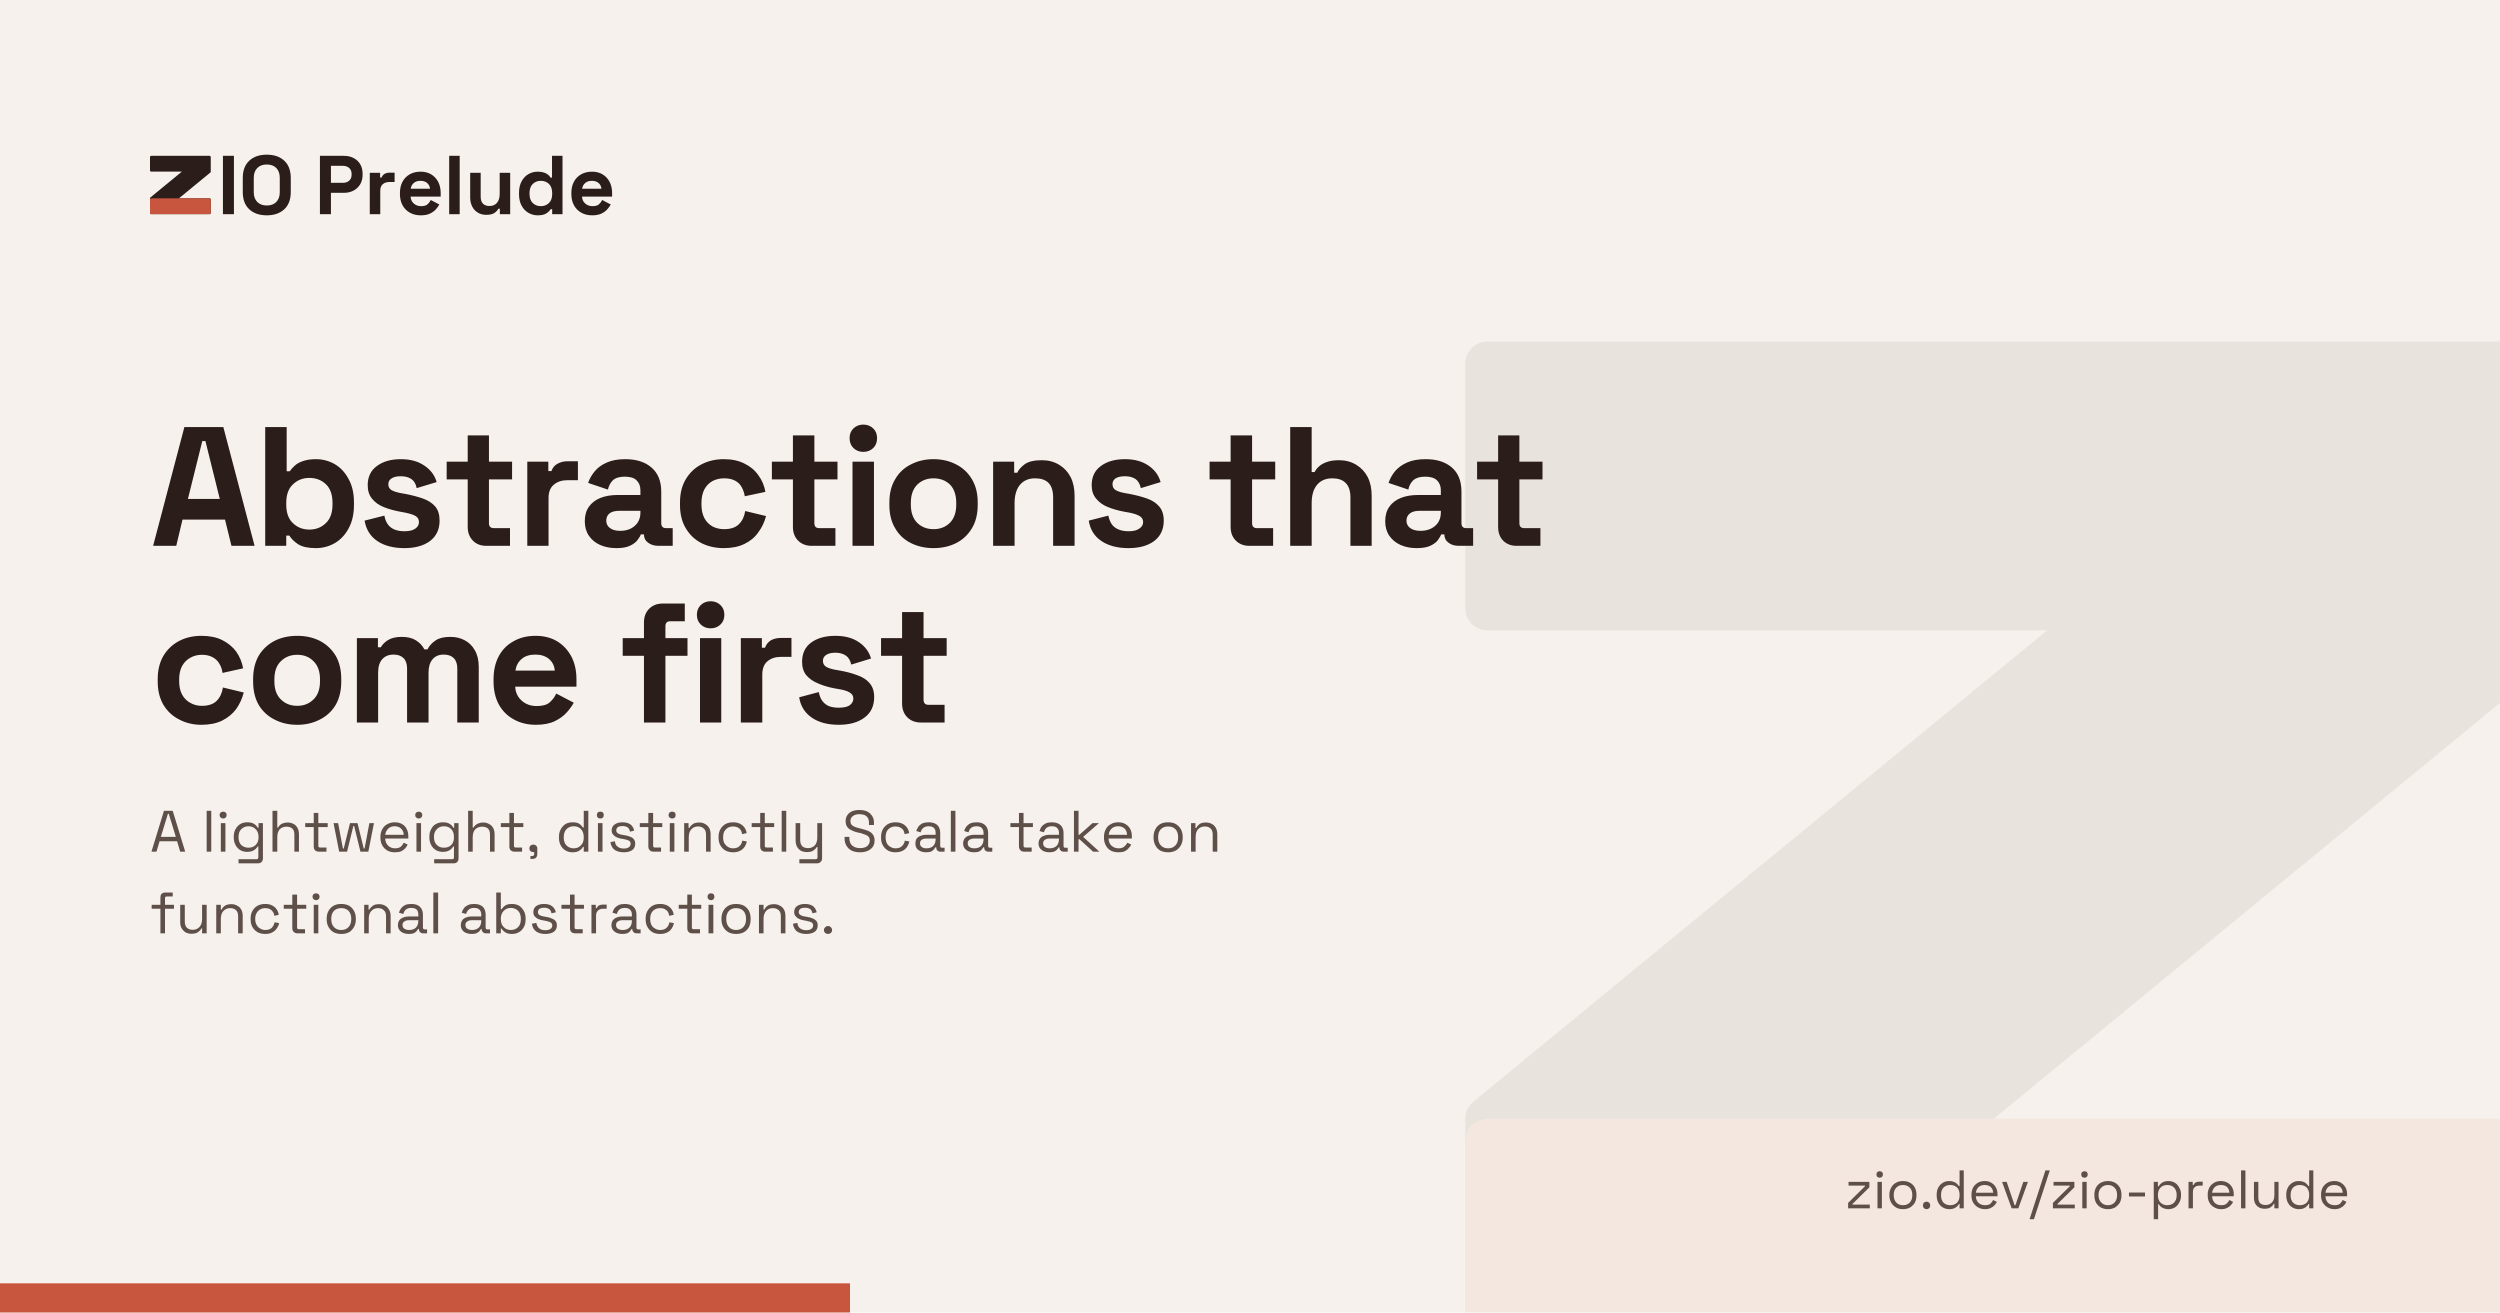
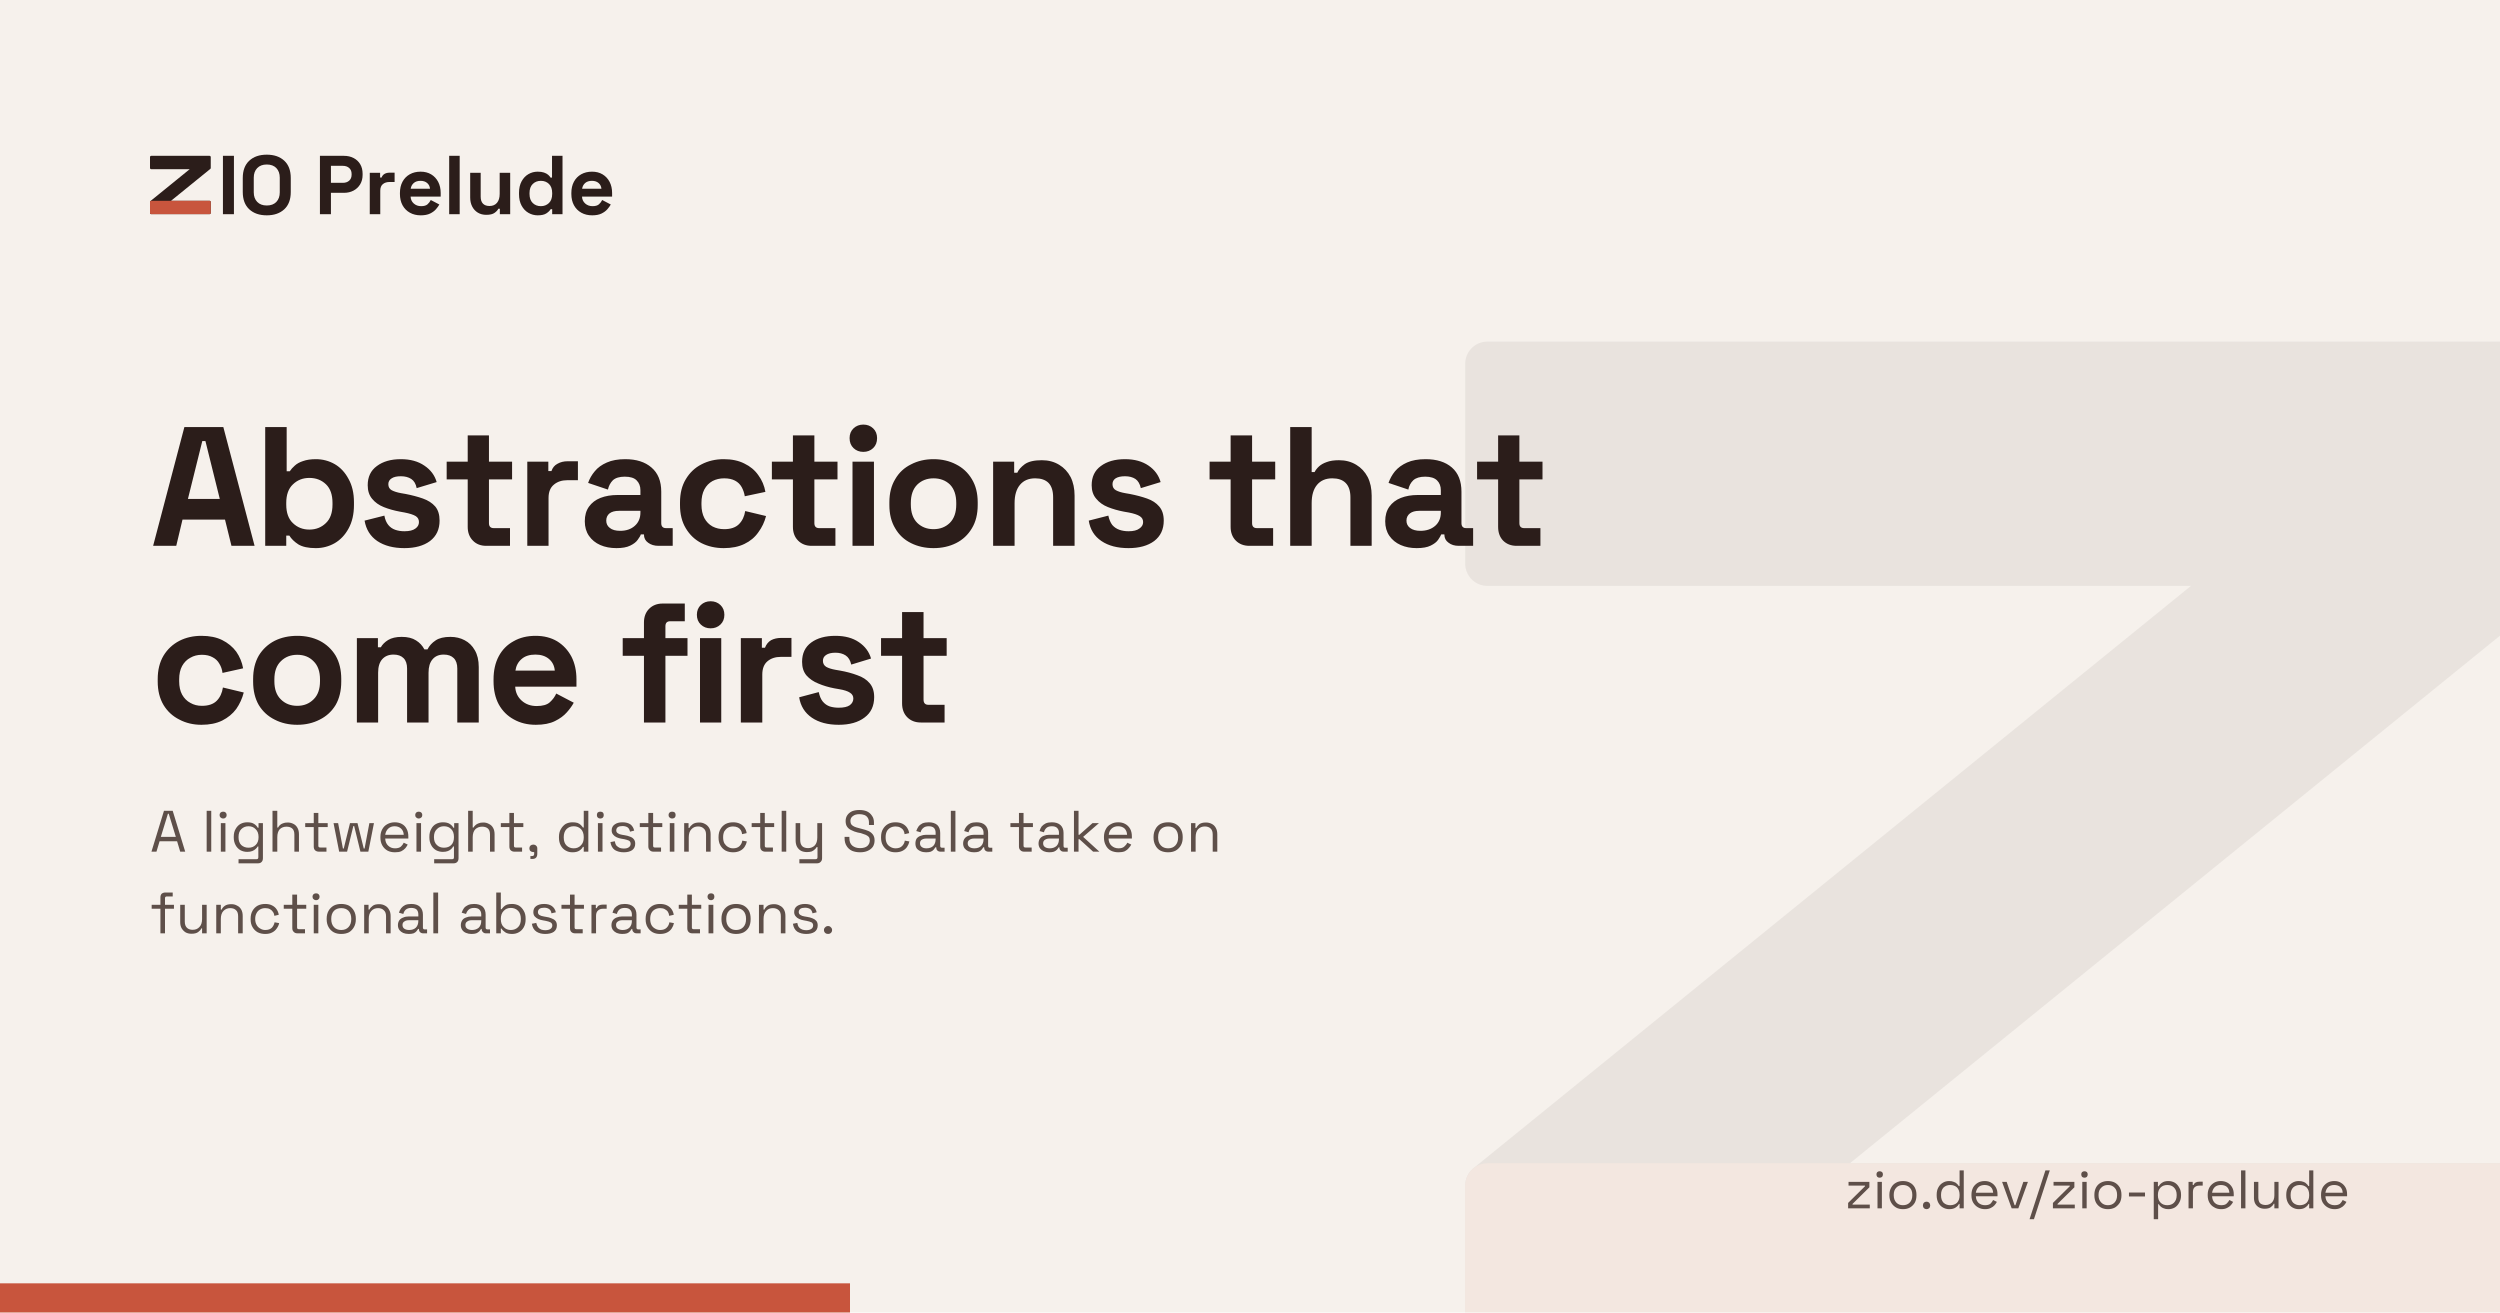
<svg xmlns="http://www.w3.org/2000/svg" viewBox="0 0 1200 630" width="1200" height="630" role="img" aria-label="ZIO Prelude: Abstractions that come first">
  <defs>
    <clipPath id="c">
      <rect width="1200" height="630" />
    </clipPath>
  </defs>
  <rect width="1200" height="630" fill="#F6F1EC" />
  <g clip-path="url(#c)">
    <g opacity="0.07" transform="translate(650 100) scale(5.33)">
-       <polygon points="12,14 108,14 108,38 52,84 108,84 108,106 12,106 12,82 68,36 12,36" fill="#2B1D1A" stroke="#2B1D1A" stroke-width="4" stroke-linejoin="round" />
-       <rect x="12" y="84" width="96" height="22" fill="#C8553D" stroke="#C8553D" stroke-width="4" stroke-linejoin="round" />
+       <polygon points="12,14 108,14 108,32 39,88 108,88 108,106 12,106 12,88 81,32 12,32" fill="#2B1D1A" stroke="#2B1D1A" stroke-width="4" stroke-linejoin="round" />
+       <rect x="12" y="88" width="96" height="18" fill="#C8553D" stroke="#C8553D" stroke-width="4" stroke-linejoin="round" />
    </g>
  </g>
  <g transform="translate(72 102.8) scale(0.04)">
    <g transform="translate(-72.92 -787.5) scale(7.29)">
-       <polygon points="12,14 108,14 108,38 52,84 108,84 108,106 12,106 12,82 68,36 12,36" fill="#2B1D1A" stroke="#2B1D1A" stroke-width="4" stroke-linejoin="round" />
-       <rect x="12" y="84" width="96" height="22" fill="#C8553D" stroke="#C8553D" stroke-width="4" stroke-linejoin="round" />
+       <polygon points="12,14 108,14 108,32 39,88 108,88 108,106 12,106 12,88 81,32 12,32" fill="#2B1D1A" stroke="#2B1D1A" stroke-width="4" stroke-linejoin="round" />
+       <rect x="12" y="88" width="96" height="18" fill="#C8553D" stroke="#C8553D" stroke-width="4" stroke-linejoin="round" />
    </g>
    <path fill="#2B1D1A" d="M875.2 0.0V-700.0H1007.2V0.0ZM1401.2 14.0Q1269.2 14.0 1191.2 -58.5Q1113.2 -131.0 1113.2 -266.0V-434.0Q1113.2 -569.0 1191.2 -641.5Q1269.2 -714.0 1401.2 -714.0Q1533.2 -714.0 1611.2 -641.5Q1689.2 -569.0 1689.2 -434.0V-266.0Q1689.2 -131.0 1611.2 -58.5Q1533.2 14.0 1401.2 14.0ZM1401.2 -104.0Q1475.2 -104.0 1516.2 -147.0Q1557.2 -190.0 1557.2 -262.0V-438.0Q1557.2 -510.0 1516.2 -553.0Q1475.2 -596.0 1401.2 -596.0Q1328.2 -596.0 1286.7 -553.0Q1245.2 -510.0 1245.2 -438.0V-262.0Q1245.2 -190.0 1286.7 -147.0Q1328.2 -104.0 1401.2 -104.0Z" />
    <path fill="#2B1D1A" d="M2039.2 0.0V-700.0H2327.2Q2393.2 -700.0 2443.7 -673.5Q2494.2 -647.0 2522.7 -599.0Q2551.2 -551.0 2551.2 -485.0V-471.0Q2551.2 -406.0 2521.7 -357.5Q2492.2 -309.0 2441.7 -282.5Q2391.2 -256.0 2327.2 -256.0H2171.2V0.0ZM2171.2 -376.0H2314.2Q2361.2 -376.0 2390.2 -402.0Q2419.2 -428.0 2419.2 -473.0V-483.0Q2419.2 -528.0 2390.2 -554.0Q2361.2 -580.0 2314.2 -580.0H2171.2ZM2637.2 0.0V-496.0H2761.2V-440.0H2779.2Q2790.2 -470.0 2815.7 -484.0Q2841.2 -498.0 2875.2 -498.0H2935.2V-386.0H2873.2Q2825.2 -386.0 2794.2 -360.5Q2763.2 -335.0 2763.2 -282.0V0.0ZM3249.2 14.0Q3175.2 14.0 3118.7 -17.5Q3062.2 -49.0 3030.7 -106.5Q2999.2 -164.0 2999.2 -242.0V-254.0Q2999.2 -332.0 3030.2 -389.5Q3061.2 -447.0 3117.2 -478.5Q3173.2 -510.0 3247.2 -510.0Q3320.2 -510.0 3374.2 -477.5Q3428.2 -445.0 3458.2 -387.5Q3488.2 -330.0 3488.2 -254.0V-211.0H3127.2Q3129.2 -160.0 3165.2 -128.0Q3201.2 -96.0 3253.2 -96.0Q3306.2 -96.0 3331.2 -119.0Q3356.2 -142.0 3369.2 -170.0L3472.2 -116.0Q3458.2 -90.0 3431.7 -59.5Q3405.2 -29.0 3361.2 -7.5Q3317.2 14.0 3249.2 14.0ZM3128.2 -305.0H3360.2Q3356.2 -348.0 3325.7 -374.0Q3295.2 -400.0 3246.2 -400.0Q3195.2 -400.0 3165.2 -374.0Q3135.2 -348.0 3128.2 -305.0ZM3590.2 0.0V-700.0H3716.2V0.0ZM4035.2 8.0Q3977.2 8.0 3933.7 -18.5Q3890.2 -45.0 3866.2 -92.0Q3842.2 -139.0 3842.2 -200.0V-496.0H3968.2V-210.0Q3968.2 -154.0 3995.7 -126.0Q4023.2 -98.0 4074.2 -98.0Q4132.2 -98.0 4164.2 -136.5Q4196.2 -175.0 4196.2 -244.0V-496.0H4322.2V0.0H4198.2V-65.0H4180.2Q4168.2 -40.0 4135.2 -16.0Q4102.2 8.0 4035.2 8.0ZM4652.2 14.0Q4593.2 14.0 4541.7 -15.5Q4490.2 -45.0 4459.2 -102.0Q4428.2 -159.0 4428.2 -240.0V-256.0Q4428.2 -337.0 4459.2 -394.0Q4490.2 -451.0 4541.2 -480.5Q4592.2 -510.0 4652.2 -510.0Q4697.2 -510.0 4727.7 -499.5Q4758.2 -489.0 4777.2 -473.0Q4796.2 -457.0 4806.2 -439.0H4824.2V-700.0H4950.2V0.0H4826.2V-60.0H4808.2Q4791.2 -32.0 4755.7 -9.0Q4720.2 14.0 4652.2 14.0ZM4690.2 -96.0Q4748.2 -96.0 4787.2 -133.5Q4826.2 -171.0 4826.2 -243.0V-253.0Q4826.2 -325.0 4787.7 -362.5Q4749.2 -400.0 4690.2 -400.0Q4632.2 -400.0 4593.2 -362.5Q4554.2 -325.0 4554.2 -253.0V-243.0Q4554.2 -171.0 4593.2 -133.5Q4632.2 -96.0 4690.2 -96.0ZM5306.2 14.0Q5232.2 14.0 5175.7 -17.5Q5119.2 -49.0 5087.7 -106.5Q5056.2 -164.0 5056.2 -242.0V-254.0Q5056.2 -332.0 5087.2 -389.5Q5118.2 -447.0 5174.2 -478.5Q5230.2 -510.0 5304.2 -510.0Q5377.2 -510.0 5431.2 -477.5Q5485.2 -445.0 5515.2 -387.5Q5545.2 -330.0 5545.2 -254.0V-211.0H5184.2Q5186.2 -160.0 5222.2 -128.0Q5258.2 -96.0 5310.2 -96.0Q5363.2 -96.0 5388.2 -119.0Q5413.2 -142.0 5426.2 -170.0L5529.2 -116.0Q5515.2 -90.0 5488.7 -59.5Q5462.2 -29.0 5418.2 -7.5Q5374.2 14.0 5306.2 14.0ZM5185.2 -305.0H5417.2Q5413.2 -348.0 5382.7 -374.0Q5352.2 -400.0 5303.2 -400.0Q5252.2 -400.0 5222.2 -374.0Q5192.2 -348.0 5185.2 -305.0Z" />
  </g>
  <path fill="#2B1D1A" transform="scale(.1)" d="M735 2620 885 2050H1072L1222 2620H1111L1080 2494H876L846 2620ZM902 2395H1055L986 2117H971ZM1516 2631Q1462 2631 1432 2613Q1403 2594 1389 2571H1374V2620H1273V2050H1376V2262H1391Q1400 2248 1415 2235Q1430 2221 1455 2213Q1480 2204 1516 2204Q1565 2204 1607 2228Q1648 2252 1673 2299Q1699 2345 1699 2411V2424Q1699 2490 1673 2537Q1648 2583 1607 2607Q1565 2631 1516 2631ZM1485 2542Q1532 2542 1564 2511Q1596 2481 1596 2422V2414Q1596 2355 1565 2325Q1533 2294 1485 2294Q1438 2294 1406 2325Q1374 2355 1374 2414V2422Q1374 2481 1406 2511Q1438 2542 1485 2542ZM1941 2631Q1862 2631 1811 2597Q1761 2563 1750 2499L1845 2475Q1850 2503 1864 2520Q1877 2536 1897 2543Q1917 2550 1941 2550Q1977 2550 1994 2537Q2011 2525 2011 2506Q2011 2487 1995 2477Q1978 2467 1942 2460L1920 2456Q1877 2448 1842 2434Q1807 2420 1786 2394Q1765 2369 1765 2329Q1765 2269 1809 2237Q1853 2204 1924 2204Q1992 2204 2037 2235Q2082 2265 2096 2314L2000 2343Q1994 2312 1974 2299Q1954 2286 1924 2286Q1895 2286 1880 2296Q1864 2306 1864 2324Q1864 2344 1880 2353Q1897 2362 1924 2367L1947 2371Q1993 2380 2030 2393Q2067 2406 2089 2431Q2110 2456 2110 2499Q2110 2562 2064 2597Q2018 2631 1941 2631ZM2334 2620Q2294 2620 2270 2595Q2245 2570 2245 2529V2301H2144V2216H2245V2090H2347V2216H2458V2301H2347V2511Q2347 2535 2370 2535H2448V2620ZM2531 2620V2216H2632V2261H2647Q2655 2237 2676 2226Q2697 2214 2725 2214H2774V2305H2723Q2684 2305 2659 2326Q2633 2347 2633 2390V2620ZM2959 2631Q2915 2631 2881 2616Q2847 2601 2827 2572Q2807 2543 2807 2502Q2807 2460 2827 2432Q2847 2404 2882 2390Q2918 2376 2964 2376H3074V2353Q3074 2324 3056 2306Q3039 2288 2999 2288Q2961 2288 2942 2305Q2924 2323 2918 2350L2823 2318Q2833 2288 2855 2262Q2876 2236 2913 2220Q2949 2204 3001 2204Q3081 2204 3127 2244Q3174 2284 3174 2360V2511Q3174 2535 3197 2535H3229V2620H3161Q3131 2620 3111 2605Q3091 2591 3091 2566V2565H3076Q3073 2575 3061 2591Q3050 2607 3025 2619Q3001 2631 2959 2631ZM2977 2548Q3020 2548 3047 2524Q3074 2500 3074 2460V2452H2971Q2942 2452 2926 2464Q2910 2477 2910 2499Q2910 2521 2927 2534Q2944 2548 2977 2548ZM3474 2631Q3415 2631 3367 2607Q3320 2583 3292 2536Q3264 2490 3264 2424V2412Q3264 2346 3292 2300Q3320 2253 3367 2229Q3415 2204 3474 2204Q3532 2204 3573 2225Q3615 2245 3640 2281Q3666 2316 3674 2361L3575 2382Q3571 2358 3560 2338Q3549 2318 3528 2307Q3507 2296 3476 2296Q3445 2296 3420 2309Q3395 2323 3381 2349Q3367 2376 3367 2414V2422Q3367 2460 3381 2487Q3395 2513 3420 2527Q3445 2540 3476 2540Q3523 2540 3547 2516Q3571 2492 3577 2453L3677 2477Q3666 2520 3640 2555Q3615 2591 3573 2611Q3532 2631 3474 2631ZM3896 2620Q3856 2620 3831 2595Q3806 2570 3806 2529V2301H3705V2216H3806V2090H3909V2216H4020V2301H3909V2511Q3909 2535 3932 2535H4010V2620ZM4092 2620V2216H4195V2620ZM4144 2169Q4116 2169 4097 2151Q4078 2133 4078 2103Q4078 2074 4097 2056Q4116 2038 4144 2038Q4172 2038 4191 2056Q4210 2074 4210 2103Q4210 2133 4191 2151Q4172 2169 4144 2169ZM4481 2631Q4421 2631 4373 2607Q4324 2583 4297 2536Q4269 2490 4269 2424V2411Q4269 2346 4297 2300Q4324 2253 4373 2229Q4421 2204 4481 2204Q4541 2204 4589 2229Q4637 2253 4665 2300Q4693 2346 4693 2411V2424Q4693 2490 4665 2536Q4637 2583 4589 2607Q4541 2631 4481 2631ZM4481 2540Q4528 2540 4559 2510Q4590 2479 4590 2422V2414Q4590 2357 4560 2326Q4529 2296 4481 2296Q4434 2296 4403 2326Q4372 2357 4372 2414V2422Q4372 2479 4403 2510Q4434 2540 4481 2540ZM4767 2620V2216H4868V2269H4883Q4892 2248 4919 2228Q4946 2209 5001 2209Q5048 2209 5084 2231Q5119 2252 5139 2290Q5158 2328 5158 2379V2620H5055V2387Q5055 2341 5033 2318Q5011 2296 4969 2296Q4922 2296 4896 2327Q4870 2358 4870 2415V2620ZM5417 2631Q5337 2631 5287 2597Q5236 2563 5226 2499L5320 2475Q5326 2503 5339 2520Q5353 2536 5373 2543Q5393 2550 5417 2550Q5452 2550 5469 2537Q5487 2525 5487 2506Q5487 2487 5470 2477Q5454 2467 5418 2460L5395 2456Q5353 2448 5318 2434Q5283 2420 5262 2394Q5240 2369 5240 2329Q5240 2269 5284 2237Q5328 2204 5400 2204Q5468 2204 5513 2235Q5557 2265 5571 2314L5476 2343Q5469 2312 5450 2299Q5430 2286 5400 2286Q5371 2286 5355 2296Q5340 2306 5340 2324Q5340 2344 5356 2353Q5372 2362 5400 2367L5423 2371Q5469 2380 5506 2393Q5543 2406 5564 2431Q5586 2456 5586 2499Q5586 2562 5540 2597Q5494 2631 5417 2631ZM5997 2620Q5957 2620 5932 2595Q5907 2570 5907 2529V2301H5806V2216H5907V2090H6010V2216H6121V2301H6010V2511Q6010 2535 6033 2535H6111V2620ZM6193 2620V2050H6296V2266H6310Q6317 2252 6331 2239Q6345 2226 6368 2218Q6391 2209 6427 2209Q6474 2209 6510 2231Q6545 2252 6565 2290Q6584 2328 6584 2379V2620H6482V2387Q6482 2341 6459 2318Q6437 2296 6395 2296Q6348 2296 6322 2327Q6296 2358 6296 2415V2620ZM6800 2631Q6757 2631 6723 2616Q6689 2601 6669 2572Q6649 2543 6649 2502Q6649 2460 6669 2432Q6689 2404 6724 2390Q6760 2376 6805 2376H6916V2353Q6916 2324 6898 2306Q6880 2288 6841 2288Q6803 2288 6784 2305Q6765 2323 6760 2350L6665 2318Q6675 2288 6696 2262Q6718 2236 6754 2220Q6790 2204 6843 2204Q6923 2204 6969 2244Q7015 2284 7015 2360V2511Q7015 2535 7038 2535H7071V2620H7002Q6972 2620 6953 2605Q6933 2591 6933 2566V2565H6918Q6914 2575 6903 2591Q6892 2607 6867 2619Q6843 2631 6800 2631ZM6818 2548Q6861 2548 6889 2524Q6916 2500 6916 2460V2452H6812Q6784 2452 6768 2464Q6751 2477 6751 2499Q6751 2521 6768 2534Q6786 2548 6818 2548ZM7280 2620Q7240 2620 7215 2595Q7191 2570 7191 2529V2301H7090V2216H7191V2090H7293V2216H7404V2301H7293V2511Q7293 2535 7316 2535H7394V2620Z" />
  <path fill="#2B1D1A" transform="scale(.1)" d="M967 3479Q908 3479 861 3454Q813 3430 785 3384Q757 3337 757 3271V3260Q757 3194 785 3147Q813 3101 861 3076Q908 3052 967 3052Q1025 3052 1066 3072Q1108 3093 1134 3128Q1159 3164 1167 3208L1068 3230Q1065 3205 1053 3186Q1042 3166 1021 3155Q1000 3143 969 3143Q938 3143 914 3157Q889 3170 874 3197Q860 3223 860 3261V3270Q860 3308 874 3334Q889 3361 914 3374Q938 3388 969 3388Q1016 3388 1040 3364Q1064 3340 1070 3300L1170 3324Q1159 3367 1134 3403Q1108 3438 1066 3459Q1025 3479 967 3479ZM1427 3479Q1366 3479 1318 3454Q1270 3430 1242 3384Q1215 3337 1215 3272V3259Q1215 3194 1242 3147Q1270 3101 1318 3076Q1366 3052 1427 3052Q1487 3052 1535 3076Q1583 3101 1611 3147Q1638 3194 1638 3259V3272Q1638 3337 1611 3384Q1583 3430 1535 3454Q1487 3479 1427 3479ZM1427 3388Q1474 3388 1505 3357Q1536 3327 1536 3270V3261Q1536 3204 1505 3174Q1475 3143 1427 3143Q1379 3143 1348 3174Q1317 3204 1317 3261V3270Q1317 3327 1348 3357Q1379 3388 1427 3388ZM1713 3468V3063H1814V3107H1828Q1839 3087 1863 3072Q1888 3057 1928 3057Q1971 3057 1997 3074Q2023 3090 2037 3117H2052Q2065 3091 2091 3074Q2116 3057 2162 3057Q2200 3057 2230 3073Q2261 3089 2279 3121Q2298 3153 2298 3202V3468H2195V3209Q2195 3176 2178 3159Q2161 3142 2130 3142Q2095 3142 2076 3165Q2057 3187 2057 3229V3468H1954V3209Q1954 3176 1937 3159Q1920 3142 1889 3142Q1854 3142 1834 3165Q1815 3187 1815 3229V3468ZM2572 3479Q2512 3479 2466 3453Q2420 3428 2394 3381Q2369 3334 2369 3270V3261Q2369 3197 2394 3150Q2419 3103 2465 3078Q2510 3052 2571 3052Q2630 3052 2674 3078Q2718 3105 2743 3152Q2767 3199 2767 3261V3296H2473Q2475 3337 2504 3363Q2533 3389 2576 3389Q2619 3389 2639 3371Q2660 3352 2670 3329L2754 3373Q2743 3394 2721 3419Q2699 3444 2664 3461Q2628 3479 2572 3479ZM2474 3219H2663Q2660 3184 2635 3163Q2610 3142 2570 3142Q2528 3142 2504 3163Q2479 3184 2474 3219ZM3091 3468V3148H2989V3063H3091V2988Q3091 2947 3116 2922Q3141 2897 3181 2897H3287V2982H3217Q3194 2982 3194 3006V3063H3300V3148H3194V3468ZM3360 3468V3063H3462V3468ZM3411 3016Q3383 3016 3364 2998Q3345 2980 3345 2951Q3345 2922 3364 2904Q3383 2886 3411 2886Q3439 2886 3458 2904Q3477 2922 3477 2951Q3477 2980 3458 2998Q3439 3016 3411 3016ZM3556 3468V3063H3657V3109H3672Q3681 3085 3701 3073Q3722 3062 3750 3062H3799V3153H3748Q3709 3153 3684 3174Q3659 3195 3659 3238V3468ZM4026 3479Q3947 3479 3897 3445Q3846 3410 3836 3347L3930 3322Q3936 3351 3949 3367Q3963 3384 3983 3391Q4003 3397 4026 3397Q4062 3397 4079 3385Q4096 3372 4096 3353Q4096 3335 4080 3325Q4064 3314 4028 3308L4005 3304Q3963 3296 3928 3281Q3893 3267 3871 3242Q3850 3217 3850 3177Q3850 3116 3894 3084Q3938 3052 4010 3052Q4078 3052 4122 3082Q4167 3112 4181 3161L4086 3190Q4079 3159 4059 3146Q4039 3133 4010 3133Q3981 3133 3965 3144Q3950 3154 3950 3172Q3950 3191 3966 3201Q3982 3210 4010 3215L4033 3219Q4078 3227 4115 3241Q4153 3254 4174 3279Q4196 3304 4196 3346Q4196 3410 4150 3444Q4104 3479 4026 3479ZM4420 3468Q4380 3468 4355 3443Q4330 3418 4330 3376V3148H4229V3063H4330V2938H4433V3063H4544V3148H4433V3358Q4433 3383 4456 3383H4534V3468Z" />
  <path fill="#5E4F49" transform="scale(.1)" d="M727 4088 787 3892H829L889 4088H865L850 4038H766L751 4088ZM772 4017H844L810 3906H806ZM992 4088V3892H1014V4088ZM1060 4088V3951H1082V4088ZM1071 3929Q1064 3929 1059 3924Q1054 3920 1054 3912Q1054 3905 1059 3900Q1064 3896 1071 3896Q1079 3896 1083 3900Q1088 3905 1088 3912Q1088 3920 1083 3924Q1079 3929 1071 3929ZM1122 4020V4016Q1122 3994 1131 3979Q1140 3963 1154 3955Q1169 3947 1187 3947Q1208 3947 1220 3955Q1232 3963 1237 3973H1241V3951H1262V4119Q1262 4131 1256 4137Q1250 4144 1238 4144H1145V4124H1232Q1240 4124 1240 4115V4063H1237Q1233 4070 1227 4075Q1221 4081 1211 4085Q1201 4089 1187 4089Q1169 4089 1154 4081Q1139 4072 1131 4057Q1122 4041 1122 4020ZM1193 4069Q1214 4069 1227 4056Q1241 4043 1241 4019V4017Q1241 3993 1227 3980Q1214 3966 1193 3966Q1172 3966 1158 3980Q1145 3993 1145 4017V4019Q1145 4043 1158 4056Q1172 4069 1193 4069ZM1308 4088V3892H1331V3972H1335Q1338 3966 1343 3961Q1349 3955 1358 3952Q1367 3948 1381 3948Q1396 3948 1409 3955Q1421 3961 1428 3974Q1435 3986 1435 4005V4088H1413V4006Q1413 3986 1403 3977Q1393 3968 1375 3968Q1356 3968 1343 3980Q1331 3993 1331 4019V4088ZM1531 4088Q1519 4088 1512 4081Q1506 4075 1506 4063V3970H1465V3951H1506V3902H1528V3951H1573V3970H1528V4060Q1528 4068 1537 4068H1567V4088ZM1628 4088 1601 3951H1623L1646 4073H1650L1680 3951H1716L1746 4073H1750L1773 3951H1795L1768 4088H1730L1700 3965H1696L1666 4088ZM1896 4091Q1875 4091 1860 4083Q1844 4074 1835 4058Q1826 4042 1826 4021V4017Q1826 3996 1835 3980Q1844 3964 1859 3956Q1875 3947 1895 3947Q1914 3947 1929 3955Q1944 3963 1952 3979Q1960 3994 1960 4015V4025H1849Q1850 4047 1863 4059Q1876 4072 1896 4072Q1914 4072 1924 4064Q1933 4056 1938 4045L1957 4054Q1953 4062 1946 4071Q1938 4080 1926 4086Q1915 4091 1896 4091ZM1849 4007H1938Q1937 3988 1925 3977Q1913 3966 1894 3966Q1876 3966 1864 3977Q1852 3988 1849 4007ZM1999 4088V3951H2021V4088ZM2010 3929Q2003 3929 1998 3924Q1993 3920 1993 3912Q1993 3905 1998 3900Q2003 3896 2010 3896Q2017 3896 2022 3900Q2027 3905 2027 3912Q2027 3920 2022 3924Q2017 3929 2010 3929ZM2061 4020V4016Q2061 3994 2070 3979Q2078 3963 2093 3955Q2108 3947 2126 3947Q2147 3947 2159 3955Q2171 3963 2176 3973H2180V3951H2201V4119Q2201 4131 2195 4137Q2189 4144 2177 4144H2084V4124H2171Q2179 4124 2179 4115V4063H2175Q2172 4070 2166 4075Q2160 4081 2150 4085Q2140 4089 2126 4089Q2108 4089 2093 4081Q2078 4072 2070 4057Q2061 4041 2061 4020ZM2131 4069Q2153 4069 2166 4056Q2179 4043 2179 4019V4017Q2179 3993 2166 3980Q2153 3966 2131 3966Q2110 3966 2097 3980Q2083 3993 2083 4017V4019Q2083 4043 2097 4056Q2110 4069 2131 4069ZM2247 4088V3892H2269V3972H2273Q2276 3966 2282 3961Q2288 3955 2297 3952Q2306 3948 2320 3948Q2335 3948 2347 3955Q2360 3961 2367 3974Q2374 3986 2374 4005V4088H2352V4006Q2352 3986 2342 3977Q2332 3968 2314 3968Q2295 3968 2282 3980Q2269 3993 2269 4019V4088ZM2469 4088Q2458 4088 2451 4081Q2445 4075 2445 4063V3970H2404V3951H2445V3902H2467V3951H2512V3970H2467V4060Q2467 4068 2475 4068H2506V4088ZM2546 4123V4109H2554Q2564 4109 2564 4099V4090H2560Q2552 4090 2546 4085Q2541 4080 2541 4072Q2541 4064 2546 4059Q2552 4054 2560 4054Q2568 4054 2573 4059Q2579 4064 2579 4072V4098Q2579 4123 2555 4123ZM2748 4091Q2730 4091 2716 4083Q2701 4075 2692 4059Q2683 4043 2683 4021V4017Q2683 3995 2692 3980Q2701 3964 2715 3955Q2730 3947 2748 3947Q2762 3947 2772 3950Q2782 3954 2788 3960Q2794 3966 2798 3972H2802V3892H2824V4088H2802V4065H2798Q2793 4075 2781 4083Q2769 4091 2748 4091ZM2754 4072Q2775 4072 2788 4058Q2802 4045 2802 4020V4018Q2802 3994 2789 3980Q2775 3966 2754 3966Q2733 3966 2719 3980Q2706 3994 2706 4018V4020Q2706 4045 2719 4058Q2733 4072 2754 4072ZM2870 4088V3951H2892V4088ZM2881 3929Q2874 3929 2869 3924Q2865 3920 2865 3912Q2865 3905 2869 3900Q2874 3896 2881 3896Q2889 3896 2894 3900Q2898 3905 2898 3912Q2898 3920 2894 3924Q2889 3929 2881 3929ZM2994 4091Q2969 4091 2951 4080Q2934 4068 2930 4042L2951 4038Q2953 4051 2959 4059Q2966 4066 2975 4070Q2984 4073 2994 4073Q3010 4073 3018 4067Q3027 4061 3027 4050Q3027 4040 3019 4035Q3010 4031 2996 4028L2984 4026Q2971 4024 2960 4019Q2949 4014 2943 4006Q2936 3998 2936 3986Q2936 3967 2951 3957Q2965 3947 2988 3947Q3011 3947 3026 3957Q3040 3968 3044 3987L3024 3992Q3021 3977 3012 3971Q3002 3965 2988 3965Q2974 3965 2966 3970Q2958 3976 2958 3986Q2958 3995 2966 4000Q2973 4005 2986 4007L2998 4009Q3012 4011 3024 4016Q3036 4020 3042 4028Q3049 4036 3049 4050Q3049 4070 3034 4081Q3019 4091 2994 4091ZM3137 4088Q3125 4088 3119 4081Q3112 4075 3112 4063V3970H3071V3951H3112V3902H3135V3951H3179V3970H3135V4060Q3135 4068 3143 4068H3173V4088ZM3215 4088V3951H3237V4088ZM3226 3929Q3219 3929 3214 3924Q3209 3920 3209 3912Q3209 3905 3214 3900Q3219 3896 3226 3896Q3234 3896 3239 3900Q3243 3905 3243 3912Q3243 3920 3239 3924Q3234 3929 3226 3929ZM3284 4088V3951H3305V3974H3309Q3314 3964 3325 3956Q3336 3948 3357 3948Q3372 3948 3384 3955Q3396 3961 3404 3974Q3411 3986 3411 4005V4088H3389V4006Q3389 3986 3378 3977Q3368 3967 3351 3967Q3331 3967 3319 3980Q3306 3993 3306 4019V4088ZM3519 4091Q3499 4091 3483 4083Q3467 4074 3458 4058Q3449 4043 3449 4021V4018Q3449 3995 3458 3980Q3467 3964 3483 3955Q3499 3947 3519 3947Q3538 3947 3552 3954Q3566 3961 3574 3973Q3582 3985 3584 3999L3562 4004Q3561 3993 3556 3985Q3551 3977 3542 3972Q3532 3967 3519 3967Q3505 3967 3494 3973Q3484 3979 3477 3990Q3471 4002 3471 4018V4020Q3471 4036 3477 4048Q3484 4059 3494 4065Q3505 4072 3519 4072Q3539 4072 3550 4061Q3561 4050 3563 4035L3585 4039Q3582 4053 3574 4065Q3566 4077 3552 4084Q3538 4091 3519 4091ZM3673 4088Q3662 4088 3655 4081Q3649 4075 3649 4063V3970H3608V3951H3649V3902H3671V3951H3716V3970H3671V4060Q3671 4068 3679 4068H3710V4088ZM3752 4088V3892H3774V4088ZM3837 4144V4124H3915Q3924 4124 3924 4115V4066H3920Q3917 4072 3911 4077Q3905 4083 3896 4087Q3887 4090 3873 4090Q3858 4090 3845 4084Q3833 4077 3826 4065Q3819 4052 3819 4034V3951H3841V4032Q3841 4052 3851 4062Q3861 4071 3879 4071Q3898 4071 3911 4058Q3923 4045 3923 4020V3951H3946V4119Q3946 4131 3939 4137Q3933 4144 3921 4144ZM4128 4091Q4107 4091 4090 4084Q4073 4076 4064 4061Q4054 4046 4054 4023V4017H4077V4023Q4077 4047 4091 4059Q4106 4071 4128 4071Q4151 4071 4163 4061Q4175 4050 4175 4034Q4175 4024 4170 4017Q4164 4011 4155 4007Q4145 4003 4132 3999L4117 3996Q4100 3992 4087 3985Q4073 3979 4066 3968Q4059 3958 4059 3941Q4059 3925 4067 3913Q4075 3901 4090 3894Q4105 3888 4125 3888Q4145 3888 4160 3894Q4176 3901 4185 3915Q4195 3928 4195 3948V3960H4171V3948Q4171 3934 4165 3925Q4159 3916 4149 3912Q4138 3908 4125 3908Q4105 3908 4094 3917Q4082 3925 4082 3941Q4082 3951 4087 3958Q4092 3964 4101 3968Q4110 3972 4123 3975L4138 3979Q4155 3983 4169 3989Q4182 3995 4190 4006Q4198 4017 4198 4034Q4198 4051 4190 4064Q4181 4077 4165 4084Q4150 4091 4128 4091ZM4298 4091Q4278 4091 4263 4083Q4247 4074 4238 4058Q4229 4043 4229 4021V4018Q4229 3995 4238 3980Q4247 3964 4263 3955Q4278 3947 4298 3947Q4318 3947 4332 3954Q4346 3961 4354 3973Q4362 3985 4364 3999L4342 4004Q4341 3993 4336 3985Q4331 3977 4321 3972Q4312 3967 4299 3967Q4285 3967 4274 3973Q4263 3979 4257 3990Q4251 4002 4251 4018V4020Q4251 4036 4257 4048Q4263 4059 4274 4065Q4285 4072 4299 4072Q4319 4072 4330 4061Q4341 4050 4343 4035L4365 4039Q4362 4053 4354 4065Q4346 4077 4332 4084Q4318 4091 4298 4091ZM4445 4091Q4430 4091 4419 4086Q4407 4081 4400 4072Q4394 4062 4394 4049Q4394 4035 4400 4025Q4407 4016 4419 4012Q4431 4007 4445 4007H4491V3997Q4491 3983 4483 3974Q4474 3966 4458 3966Q4441 3966 4432 3974Q4422 3982 4419 3995L4398 3989Q4402 3977 4409 3967Q4416 3958 4428 3952Q4441 3947 4458 3947Q4484 3947 4499 3960Q4513 3974 4513 3998V4060Q4513 4069 4521 4069H4534V4088H4514Q4505 4088 4499 4082Q4494 4077 4494 4068V4067H4490Q4487 4072 4482 4078Q4477 4084 4468 4088Q4459 4091 4445 4091ZM4447 4072Q4467 4072 4479 4061Q4491 4049 4491 4028V4025H4446Q4433 4025 4424 4031Q4416 4036 4416 4048Q4416 4060 4425 4066Q4433 4072 4447 4072ZM4564 4088V3892H4586V4088ZM4675 4091Q4660 4091 4648 4086Q4637 4081 4630 4072Q4623 4062 4623 4049Q4623 4035 4630 4025Q4637 4016 4648 4012Q4660 4007 4675 4007H4721V3997Q4721 3983 4712 3974Q4704 3966 4687 3966Q4671 3966 4661 3974Q4652 3982 4649 3995L4628 3989Q4631 3977 4639 3967Q4646 3958 4658 3952Q4670 3947 4687 3947Q4714 3947 4728 3960Q4743 3974 4743 3998V4060Q4743 4069 4751 4069H4763V4088H4744Q4735 4088 4729 4082Q4724 4077 4724 4068V4067H4720Q4717 4072 4712 4078Q4707 4084 4698 4088Q4689 4091 4675 4091ZM4677 4072Q4697 4072 4709 4061Q4721 4049 4721 4028V4025H4676Q4662 4025 4654 4031Q4645 4036 4645 4048Q4645 4060 4654 4066Q4663 4072 4677 4072ZM4916 4088Q4904 4088 4898 4081Q4891 4075 4891 4063V3970H4850V3951H4891V3902H4913V3951H4958V3970H4913V4060Q4913 4068 4922 4068H4952V4088ZM5036 4091Q5022 4091 5010 4086Q4999 4081 4992 4072Q4985 4062 4985 4049Q4985 4035 4992 4025Q4999 4016 5010 4012Q5022 4007 5036 4007H5083V3997Q5083 3983 5074 3974Q5066 3966 5049 3966Q5032 3966 5023 3974Q5014 3982 5011 3995L4990 3989Q4993 3977 5000 3967Q5008 3958 5020 3952Q5032 3947 5049 3947Q5075 3947 5090 3960Q5105 3974 5105 3998V4060Q5105 4069 5112 4069H5125V4088H5106Q5096 4088 5091 4082Q5085 4077 5085 4068V4067H5082Q5079 4072 5074 4078Q5068 4084 5059 4088Q5050 4091 5036 4091ZM5039 4072Q5058 4072 5071 4061Q5083 4049 5083 4028V4025H5037Q5024 4025 5016 4031Q5007 4036 5007 4048Q5007 4060 5016 4066Q5025 4072 5039 4072ZM5155 4088V3892H5177V4007H5181L5244 3951H5275L5199 4017L5277 4088H5247L5181 4028H5177V4088ZM5369 4091Q5348 4091 5332 4083Q5316 4074 5308 4058Q5299 4042 5299 4021V4017Q5299 3996 5308 3980Q5316 3964 5332 3956Q5347 3947 5367 3947Q5387 3947 5401 3955Q5416 3963 5425 3979Q5433 3994 5433 4015V4025H5321Q5322 4047 5335 4059Q5349 4072 5369 4072Q5387 4072 5396 4064Q5406 4056 5411 4045L5430 4054Q5426 4062 5418 4071Q5411 4080 5399 4086Q5387 4091 5369 4091ZM5322 4007H5410Q5409 3988 5398 3977Q5386 3966 5367 3966Q5348 3966 5336 3977Q5324 3988 5322 4007ZM5607 4091Q5586 4091 5570 4083Q5554 4074 5546 4058Q5537 4042 5537 4021V4017Q5537 3996 5546 3980Q5554 3964 5570 3955Q5586 3947 5607 3947Q5628 3947 5643 3955Q5659 3964 5668 3980Q5677 3996 5677 4017V4021Q5677 4042 5668 4058Q5659 4074 5643 4083Q5628 4091 5607 4091ZM5607 4072Q5629 4072 5642 4058Q5655 4044 5655 4020V4018Q5655 3994 5642 3980Q5629 3967 5607 3967Q5585 3967 5572 3980Q5559 3994 5559 4018V4020Q5559 4044 5572 4058Q5585 4072 5607 4072ZM5717 4088V3951H5738V3974H5742Q5747 3964 5757 3956Q5768 3948 5789 3948Q5804 3948 5817 3955Q5829 3961 5836 3974Q5843 3986 5843 4005V4088H5821V4006Q5821 3986 5811 3977Q5801 3967 5783 3967Q5764 3967 5751 3980Q5739 3993 5739 4019V4088Z" />
  <path fill="#5E4F49" transform="scale(.1)" d="M770 4480V4362H728V4343H770V4308Q770 4296 776 4290Q783 4284 795 4284H829V4303H801Q792 4303 792 4311V4343H835V4362H792V4480ZM919 4482Q904 4482 892 4476Q880 4469 872 4456Q865 4444 865 4426V4343H887V4424Q887 4444 898 4454Q908 4463 925 4463Q945 4463 957 4450Q970 4437 970 4411V4343H992V4480H970V4456H967Q962 4466 951 4474Q940 4482 919 4482ZM1038 4480V4343H1060V4366H1064Q1068 4356 1079 4348Q1090 4340 1111 4340Q1126 4340 1138 4347Q1151 4353 1158 4366Q1165 4378 1165 4397V4480H1143V4398Q1143 4378 1133 4369Q1123 4359 1105 4359Q1086 4359 1073 4372Q1060 4385 1060 4411V4480ZM1273 4483Q1253 4483 1237 4475Q1221 4466 1212 4450Q1203 4435 1203 4413V4410Q1203 4387 1212 4372Q1221 4356 1237 4347Q1253 4339 1273 4339Q1293 4339 1306 4346Q1320 4353 1328 4365Q1336 4377 1338 4391L1317 4396Q1316 4385 1310 4377Q1305 4369 1296 4364Q1287 4359 1273 4359Q1260 4359 1249 4365Q1238 4371 1232 4382Q1225 4394 1225 4410V4412Q1225 4428 1232 4440Q1238 4451 1249 4457Q1260 4464 1273 4464Q1294 4464 1305 4453Q1315 4442 1318 4427L1340 4431Q1337 4445 1328 4457Q1320 4469 1306 4476Q1293 4483 1273 4483ZM1428 4480Q1416 4480 1410 4473Q1403 4467 1403 4455V4362H1362V4343H1403V4294H1426V4343H1470V4362H1426V4452Q1426 4460 1434 4460H1464V4480ZM1506 4480V4343H1528V4480ZM1517 4321Q1510 4321 1505 4316Q1500 4312 1500 4304Q1500 4297 1505 4292Q1510 4288 1517 4288Q1525 4288 1529 4292Q1534 4297 1534 4304Q1534 4312 1529 4316Q1525 4321 1517 4321ZM1638 4483Q1617 4483 1602 4475Q1586 4466 1577 4450Q1568 4434 1568 4413V4409Q1568 4388 1577 4372Q1586 4356 1602 4347Q1617 4339 1638 4339Q1659 4339 1675 4347Q1690 4356 1699 4372Q1708 4388 1708 4409V4413Q1708 4434 1699 4450Q1690 4466 1675 4475Q1659 4483 1638 4483ZM1638 4464Q1660 4464 1673 4450Q1686 4436 1686 4412V4410Q1686 4386 1673 4372Q1660 4359 1638 4359Q1616 4359 1603 4372Q1590 4386 1590 4410V4412Q1590 4436 1603 4450Q1616 4464 1638 4464ZM1748 4480V4343H1769V4366H1773Q1778 4356 1789 4348Q1799 4340 1820 4340Q1836 4340 1848 4347Q1860 4353 1867 4366Q1875 4378 1875 4397V4480H1853V4398Q1853 4378 1842 4369Q1832 4359 1815 4359Q1795 4359 1783 4372Q1770 4385 1770 4411V4480ZM1962 4483Q1947 4483 1935 4478Q1924 4473 1917 4464Q1910 4454 1910 4441Q1910 4427 1917 4417Q1924 4408 1936 4404Q1947 4399 1962 4399H2008V4389Q2008 4375 2000 4366Q1991 4358 1974 4358Q1958 4358 1948 4366Q1939 4374 1936 4387L1915 4381Q1918 4369 1926 4359Q1933 4350 1945 4344Q1957 4339 1974 4339Q2001 4339 2015 4352Q2030 4366 2030 4390V4452Q2030 4461 2038 4461H2050V4480H2031Q2022 4480 2016 4474Q2011 4469 2011 4460V4459H2007Q2004 4464 1999 4470Q1994 4476 1985 4480Q1976 4483 1962 4483ZM1964 4464Q1984 4464 1996 4453Q2008 4441 2008 4420V4417H1963Q1949 4417 1941 4423Q1932 4428 1932 4440Q1932 4452 1941 4458Q1950 4464 1964 4464ZM2080 4480V4284H2103V4480ZM2263 4483Q2249 4483 2237 4478Q2225 4473 2219 4464Q2212 4454 2212 4441Q2212 4427 2219 4417Q2225 4408 2237 4404Q2249 4399 2263 4399H2310V4389Q2310 4375 2301 4366Q2293 4358 2276 4358Q2259 4358 2250 4366Q2241 4374 2237 4387L2216 4381Q2220 4369 2227 4359Q2234 4350 2247 4344Q2259 4339 2276 4339Q2302 4339 2317 4352Q2331 4366 2331 4390V4452Q2331 4461 2339 4461H2352V4480H2332Q2323 4480 2318 4474Q2312 4469 2312 4460V4459H2309Q2306 4464 2301 4470Q2295 4476 2286 4480Q2277 4483 2263 4483ZM2266 4464Q2285 4464 2298 4453Q2310 4441 2310 4420V4417H2264Q2251 4417 2243 4423Q2234 4428 2234 4440Q2234 4452 2243 4458Q2252 4464 2266 4464ZM2458 4483Q2437 4483 2425 4475Q2413 4467 2407 4457H2404V4480H2382V4284H2404V4364H2408Q2412 4358 2418 4352Q2424 4346 2434 4342Q2444 4339 2458 4339Q2476 4339 2491 4347Q2505 4356 2514 4372Q2523 4387 2523 4409V4413Q2523 4435 2514 4451Q2505 4467 2490 4475Q2476 4483 2458 4483ZM2452 4464Q2473 4464 2487 4450Q2500 4437 2500 4412V4410Q2500 4386 2487 4372Q2473 4358 2452 4358Q2431 4358 2418 4372Q2404 4386 2404 4410V4412Q2404 4437 2418 4450Q2431 4464 2452 4464ZM2617 4483Q2592 4483 2575 4472Q2557 4460 2553 4434L2574 4430Q2577 4443 2583 4451Q2589 4458 2598 4462Q2607 4465 2617 4465Q2633 4465 2642 4459Q2651 4453 2651 4442Q2651 4432 2642 4427Q2634 4423 2619 4420L2608 4418Q2594 4416 2583 4411Q2573 4406 2566 4398Q2560 4390 2560 4378Q2560 4359 2574 4349Q2588 4339 2612 4339Q2635 4339 2649 4349Q2664 4360 2668 4379L2647 4384Q2645 4369 2635 4363Q2626 4357 2612 4357Q2598 4357 2590 4362Q2582 4368 2582 4378Q2582 4387 2589 4392Q2597 4397 2610 4399L2621 4401Q2636 4403 2647 4408Q2659 4412 2666 4420Q2673 4428 2673 4442Q2673 4462 2658 4473Q2643 4483 2617 4483ZM2760 4480Q2749 4480 2742 4473Q2736 4467 2736 4455V4362H2695V4343H2736V4294H2758V4343H2803V4362H2758V4452Q2758 4460 2766 4460H2797V4480ZM2839 4480V4343H2860V4359H2864Q2868 4350 2875 4346Q2883 4342 2895 4342H2912V4362H2894Q2879 4362 2870 4371Q2861 4379 2861 4396V4480ZM2986 4483Q2972 4483 2960 4478Q2949 4473 2942 4464Q2935 4454 2935 4441Q2935 4427 2942 4417Q2949 4408 2960 4404Q2972 4399 2986 4399H3033V4389Q3033 4375 3024 4366Q3016 4358 2999 4358Q2982 4358 2973 4366Q2964 4374 2961 4387L2940 4381Q2943 4369 2950 4359Q2958 4350 2970 4344Q2982 4339 2999 4339Q3025 4339 3040 4352Q3055 4366 3055 4390V4452Q3055 4461 3063 4461H3075V4480H3056Q3046 4480 3041 4474Q3035 4469 3035 4460V4459H3032Q3029 4464 3024 4470Q3019 4476 3010 4480Q3001 4483 2986 4483ZM2989 4464Q3009 4464 3021 4453Q3033 4441 3033 4420V4417H2987Q2974 4417 2966 4423Q2957 4428 2957 4440Q2957 4452 2966 4458Q2975 4464 2989 4464ZM3168 4483Q3148 4483 3133 4475Q3117 4466 3108 4450Q3099 4435 3099 4413V4410Q3099 4387 3108 4372Q3117 4356 3133 4347Q3148 4339 3168 4339Q3188 4339 3202 4346Q3216 4353 3224 4365Q3232 4377 3234 4391L3212 4396Q3211 4385 3206 4377Q3201 4369 3191 4364Q3182 4359 3169 4359Q3155 4359 3144 4365Q3133 4371 3127 4382Q3121 4394 3121 4410V4412Q3121 4428 3127 4440Q3133 4451 3144 4457Q3155 4464 3169 4464Q3189 4464 3200 4453Q3211 4442 3213 4427L3235 4431Q3232 4445 3224 4457Q3216 4469 3202 4476Q3188 4483 3168 4483ZM3323 4480Q3311 4480 3305 4473Q3299 4467 3299 4455V4362H3258V4343H3299V4294H3321V4343H3366V4362H3321V4452Q3321 4460 3329 4460H3360V4480ZM3401 4480V4343H3424V4480ZM3413 4321Q3405 4321 3401 4316Q3396 4312 3396 4304Q3396 4297 3401 4292Q3405 4288 3413 4288Q3420 4288 3425 4292Q3429 4297 3429 4304Q3429 4312 3425 4316Q3420 4321 3413 4321ZM3533 4483Q3513 4483 3497 4475Q3481 4466 3472 4450Q3463 4434 3463 4413V4409Q3463 4388 3472 4372Q3481 4356 3497 4347Q3513 4339 3533 4339Q3554 4339 3570 4347Q3586 4356 3595 4372Q3603 4388 3603 4409V4413Q3603 4434 3595 4450Q3586 4466 3570 4475Q3554 4483 3533 4483ZM3533 4464Q3555 4464 3568 4450Q3581 4436 3581 4412V4410Q3581 4386 3568 4372Q3555 4359 3533 4359Q3512 4359 3499 4372Q3486 4386 3486 4410V4412Q3486 4436 3499 4450Q3512 4464 3533 4464ZM3643 4480V4343H3665V4366H3669Q3673 4356 3684 4348Q3695 4340 3716 4340Q3731 4340 3743 4347Q3756 4353 3763 4366Q3770 4378 3770 4397V4480H3748V4398Q3748 4378 3738 4369Q3727 4359 3710 4359Q3690 4359 3678 4372Q3665 4385 3665 4411V4480ZM3870 4483Q3845 4483 3827 4472Q3810 4460 3806 4434L3827 4430Q3829 4443 3835 4451Q3841 4458 3851 4462Q3860 4465 3870 4465Q3885 4465 3894 4459Q3903 4453 3903 4442Q3903 4432 3895 4427Q3886 4423 3871 4420L3860 4418Q3847 4416 3836 4411Q3825 4406 3819 4398Q3812 4390 3812 4378Q3812 4359 3826 4349Q3841 4339 3864 4339Q3887 4339 3902 4349Q3916 4360 3920 4379L3900 4384Q3897 4369 3888 4363Q3878 4357 3864 4357Q3850 4357 3842 4362Q3834 4368 3834 4378Q3834 4387 3842 4392Q3849 4397 3862 4399L3874 4401Q3888 4403 3900 4408Q3911 4412 3918 4420Q3925 4428 3925 4442Q3925 4462 3910 4473Q3895 4483 3870 4483ZM3975 4483Q3966 4483 3961 4478Q3955 4473 3955 4464Q3955 4456 3961 4451Q3966 4445 3975 4445Q3983 4445 3988 4451Q3994 4456 3994 4464Q3994 4473 3988 4478Q3983 4483 3975 4483Z" />
  <path fill="#5E4F49" transform="scale(.1)" d="M8871 5800V5774L8952 5694V5691H8873V5673H8973V5699L8892 5779V5782H8975V5800ZM9012 5800V5673H9033V5800ZM9022 5653Q9016 5653 9011 5649Q9007 5644 9007 5637Q9007 5630 9011 5626Q9016 5622 9022 5622Q9029 5622 9034 5626Q9038 5630 9038 5637Q9038 5644 9034 5649Q9029 5653 9022 5653ZM9134 5804Q9115 5804 9101 5796Q9086 5787 9078 5773Q9069 5758 9069 5738V5735Q9069 5715 9078 5700Q9086 5685 9101 5677Q9115 5669 9134 5669Q9154 5669 9168 5677Q9183 5685 9191 5700Q9199 5715 9199 5735V5738Q9199 5758 9191 5773Q9183 5787 9168 5796Q9154 5804 9134 5804ZM9134 5785Q9155 5785 9167 5772Q9179 5759 9179 5738V5735Q9179 5713 9167 5701Q9155 5688 9134 5688Q9114 5688 9102 5701Q9090 5713 9090 5735V5738Q9090 5759 9102 5772Q9114 5785 9134 5785ZM9248 5804Q9240 5804 9235 5799Q9230 5794 9230 5786Q9230 5778 9235 5773Q9240 5768 9248 5768Q9255 5768 9260 5773Q9265 5778 9265 5786Q9265 5794 9260 5799Q9255 5804 9248 5804ZM9356 5804Q9340 5804 9326 5796Q9312 5788 9304 5773Q9296 5758 9296 5738V5735Q9296 5714 9304 5700Q9312 5685 9326 5677Q9339 5669 9356 5669Q9369 5669 9378 5673Q9388 5676 9393 5682Q9399 5687 9402 5693H9406V5618H9426V5800H9406V5779H9403Q9398 5789 9387 5796Q9376 5804 9356 5804ZM9361 5785Q9381 5785 9394 5773Q9406 5760 9406 5738V5735Q9406 5713 9394 5700Q9381 5688 9361 5688Q9342 5688 9329 5700Q9317 5713 9317 5735V5738Q9317 5760 9329 5773Q9342 5785 9361 5785ZM9528 5804Q9509 5804 9494 5795Q9480 5787 9471 5772Q9463 5758 9463 5738V5735Q9463 5715 9471 5700Q9479 5686 9494 5677Q9508 5669 9527 5669Q9545 5669 9558 5677Q9572 5685 9580 5699Q9588 5713 9588 5732V5742H9484Q9485 5762 9497 5774Q9510 5785 9528 5785Q9545 5785 9554 5778Q9562 5770 9567 5760L9585 5769Q9581 5777 9574 5785Q9567 5793 9556 5798Q9545 5804 9528 5804ZM9484 5725H9567Q9566 5707 9555 5697Q9544 5688 9526 5688Q9509 5688 9498 5697Q9487 5707 9484 5725ZM9656 5800 9610 5673H9632L9670 5785H9674L9712 5673H9734L9688 5800ZM9742 5852 9818 5618H9839L9763 5852ZM9854 5800V5774L9935 5694V5691H9857V5673H9957V5699L9876 5779V5782H9959V5800ZM9995 5800V5673H10016V5800ZM10006 5653Q9999 5653 9994 5649Q9990 5644 9990 5637Q9990 5630 9994 5626Q9999 5622 10006 5622Q10012 5622 10017 5626Q10021 5630 10021 5637Q10021 5644 10017 5649Q10012 5653 10006 5653ZM10118 5804Q10099 5804 10084 5796Q10069 5787 10061 5773Q10053 5758 10053 5738V5735Q10053 5715 10061 5700Q10069 5685 10084 5677Q10099 5669 10118 5669Q10137 5669 10152 5677Q10166 5685 10175 5700Q10183 5715 10183 5735V5738Q10183 5758 10175 5773Q10166 5787 10152 5796Q10137 5804 10118 5804ZM10118 5785Q10138 5785 10150 5772Q10162 5759 10162 5738V5735Q10162 5713 10150 5701Q10138 5688 10118 5688Q10098 5688 10086 5701Q10073 5713 10073 5735V5738Q10073 5759 10086 5772Q10098 5785 10118 5785ZM10219 5743V5724H10296V5743ZM10338 5852V5673H10358V5694H10362Q10367 5684 10378 5677Q10389 5669 10408 5669Q10425 5669 10439 5677Q10452 5685 10460 5700Q10469 5714 10469 5735V5738Q10469 5758 10460 5773Q10452 5788 10439 5796Q10425 5804 10408 5804Q10395 5804 10386 5800Q10377 5797 10371 5791Q10365 5786 10362 5780H10359V5852ZM10403 5785Q10423 5785 10435 5773Q10448 5760 10448 5738V5735Q10448 5713 10435 5700Q10423 5688 10403 5688Q10383 5688 10371 5700Q10358 5713 10358 5735V5738Q10358 5760 10371 5773Q10383 5785 10403 5785ZM10505 5800V5673H10525V5688H10529Q10532 5680 10539 5676Q10546 5672 10558 5672H10573V5691H10557Q10543 5691 10534 5699Q10526 5706 10526 5723V5800ZM10662 5804Q10642 5804 10628 5795Q10613 5787 10605 5772Q10597 5758 10597 5738V5735Q10597 5715 10605 5700Q10613 5686 10628 5677Q10642 5669 10660 5669Q10678 5669 10692 5677Q10706 5685 10714 5699Q10722 5713 10722 5732V5742H10618Q10619 5762 10631 5774Q10643 5785 10662 5785Q10679 5785 10687 5778Q10696 5770 10701 5760L10719 5769Q10715 5777 10708 5785Q10701 5793 10690 5798Q10679 5804 10662 5804ZM10618 5725H10701Q10700 5707 10689 5697Q10678 5688 10660 5688Q10643 5688 10632 5697Q10621 5707 10618 5725ZM10757 5800V5618H10778V5800ZM10870 5802Q10856 5802 10844 5796Q10833 5790 10826 5779Q10819 5767 10819 5750V5673H10840V5748Q10840 5767 10849 5776Q10859 5784 10875 5784Q10893 5784 10905 5772Q10917 5760 10917 5737V5673H10937V5800H10917V5778H10914Q10909 5788 10899 5795Q10889 5802 10870 5802ZM11034 5804Q11018 5804 11004 5796Q10990 5788 10982 5773Q10974 5758 10974 5738V5735Q10974 5714 10982 5700Q10990 5685 11004 5677Q11017 5669 11034 5669Q11047 5669 11057 5673Q11066 5676 11071 5682Q11077 5687 11080 5693H11084V5618H11104V5800H11084V5779H11081Q11076 5789 11065 5796Q11054 5804 11034 5804ZM11039 5785Q11059 5785 11072 5773Q11084 5760 11084 5738V5735Q11084 5713 11072 5700Q11059 5688 11039 5688Q11020 5688 11007 5700Q10995 5713 10995 5735V5738Q10995 5760 11007 5773Q11020 5785 11039 5785ZM11206 5804Q11187 5804 11172 5795Q11158 5787 11149 5772Q11141 5758 11141 5738V5735Q11141 5715 11149 5700Q11157 5686 11172 5677Q11186 5669 11205 5669Q11223 5669 11236 5677Q11250 5685 11258 5699Q11266 5713 11266 5732V5742H11162Q11163 5762 11175 5774Q11188 5785 11206 5785Q11223 5785 11232 5778Q11240 5770 11245 5760L11263 5769Q11259 5777 11252 5785Q11245 5793 11234 5798Q11223 5804 11206 5804ZM11162 5725H11245Q11244 5707 11233 5697Q11222 5688 11204 5688Q11187 5688 11176 5697Q11165 5707 11162 5725Z" />
  <rect x="0" y="616" width="408" height="14" fill="#C8553D" />
</svg>
